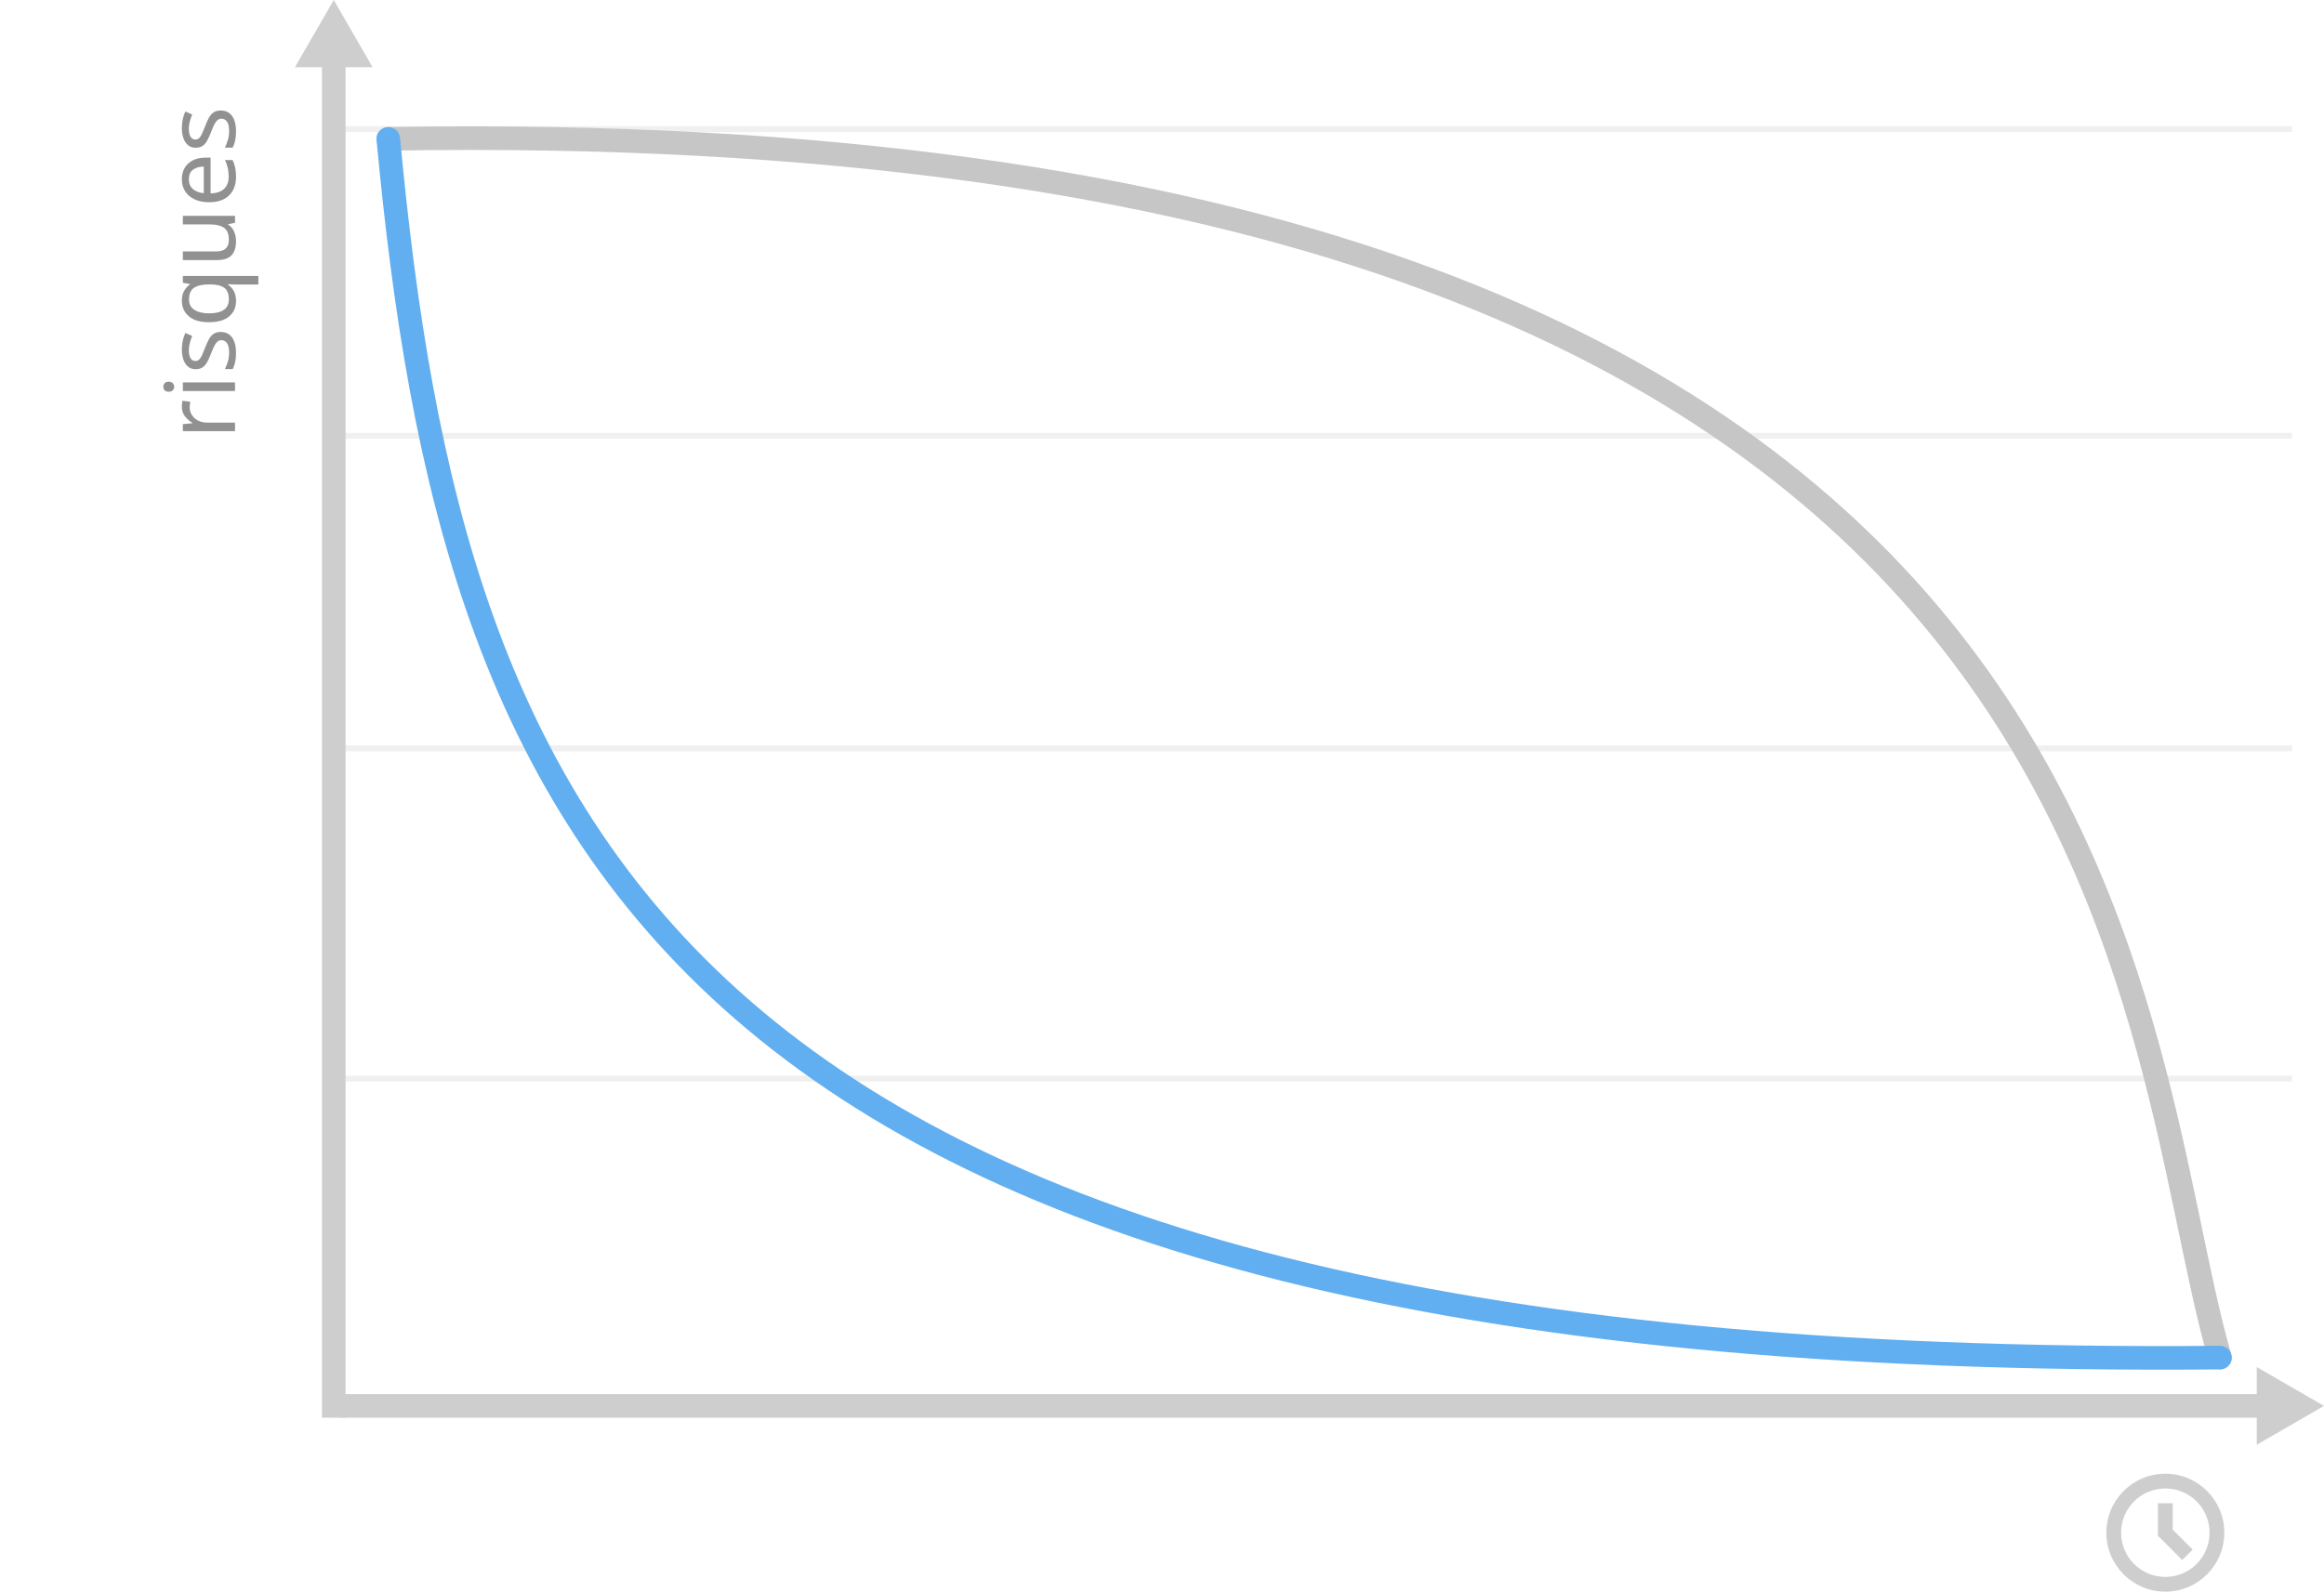
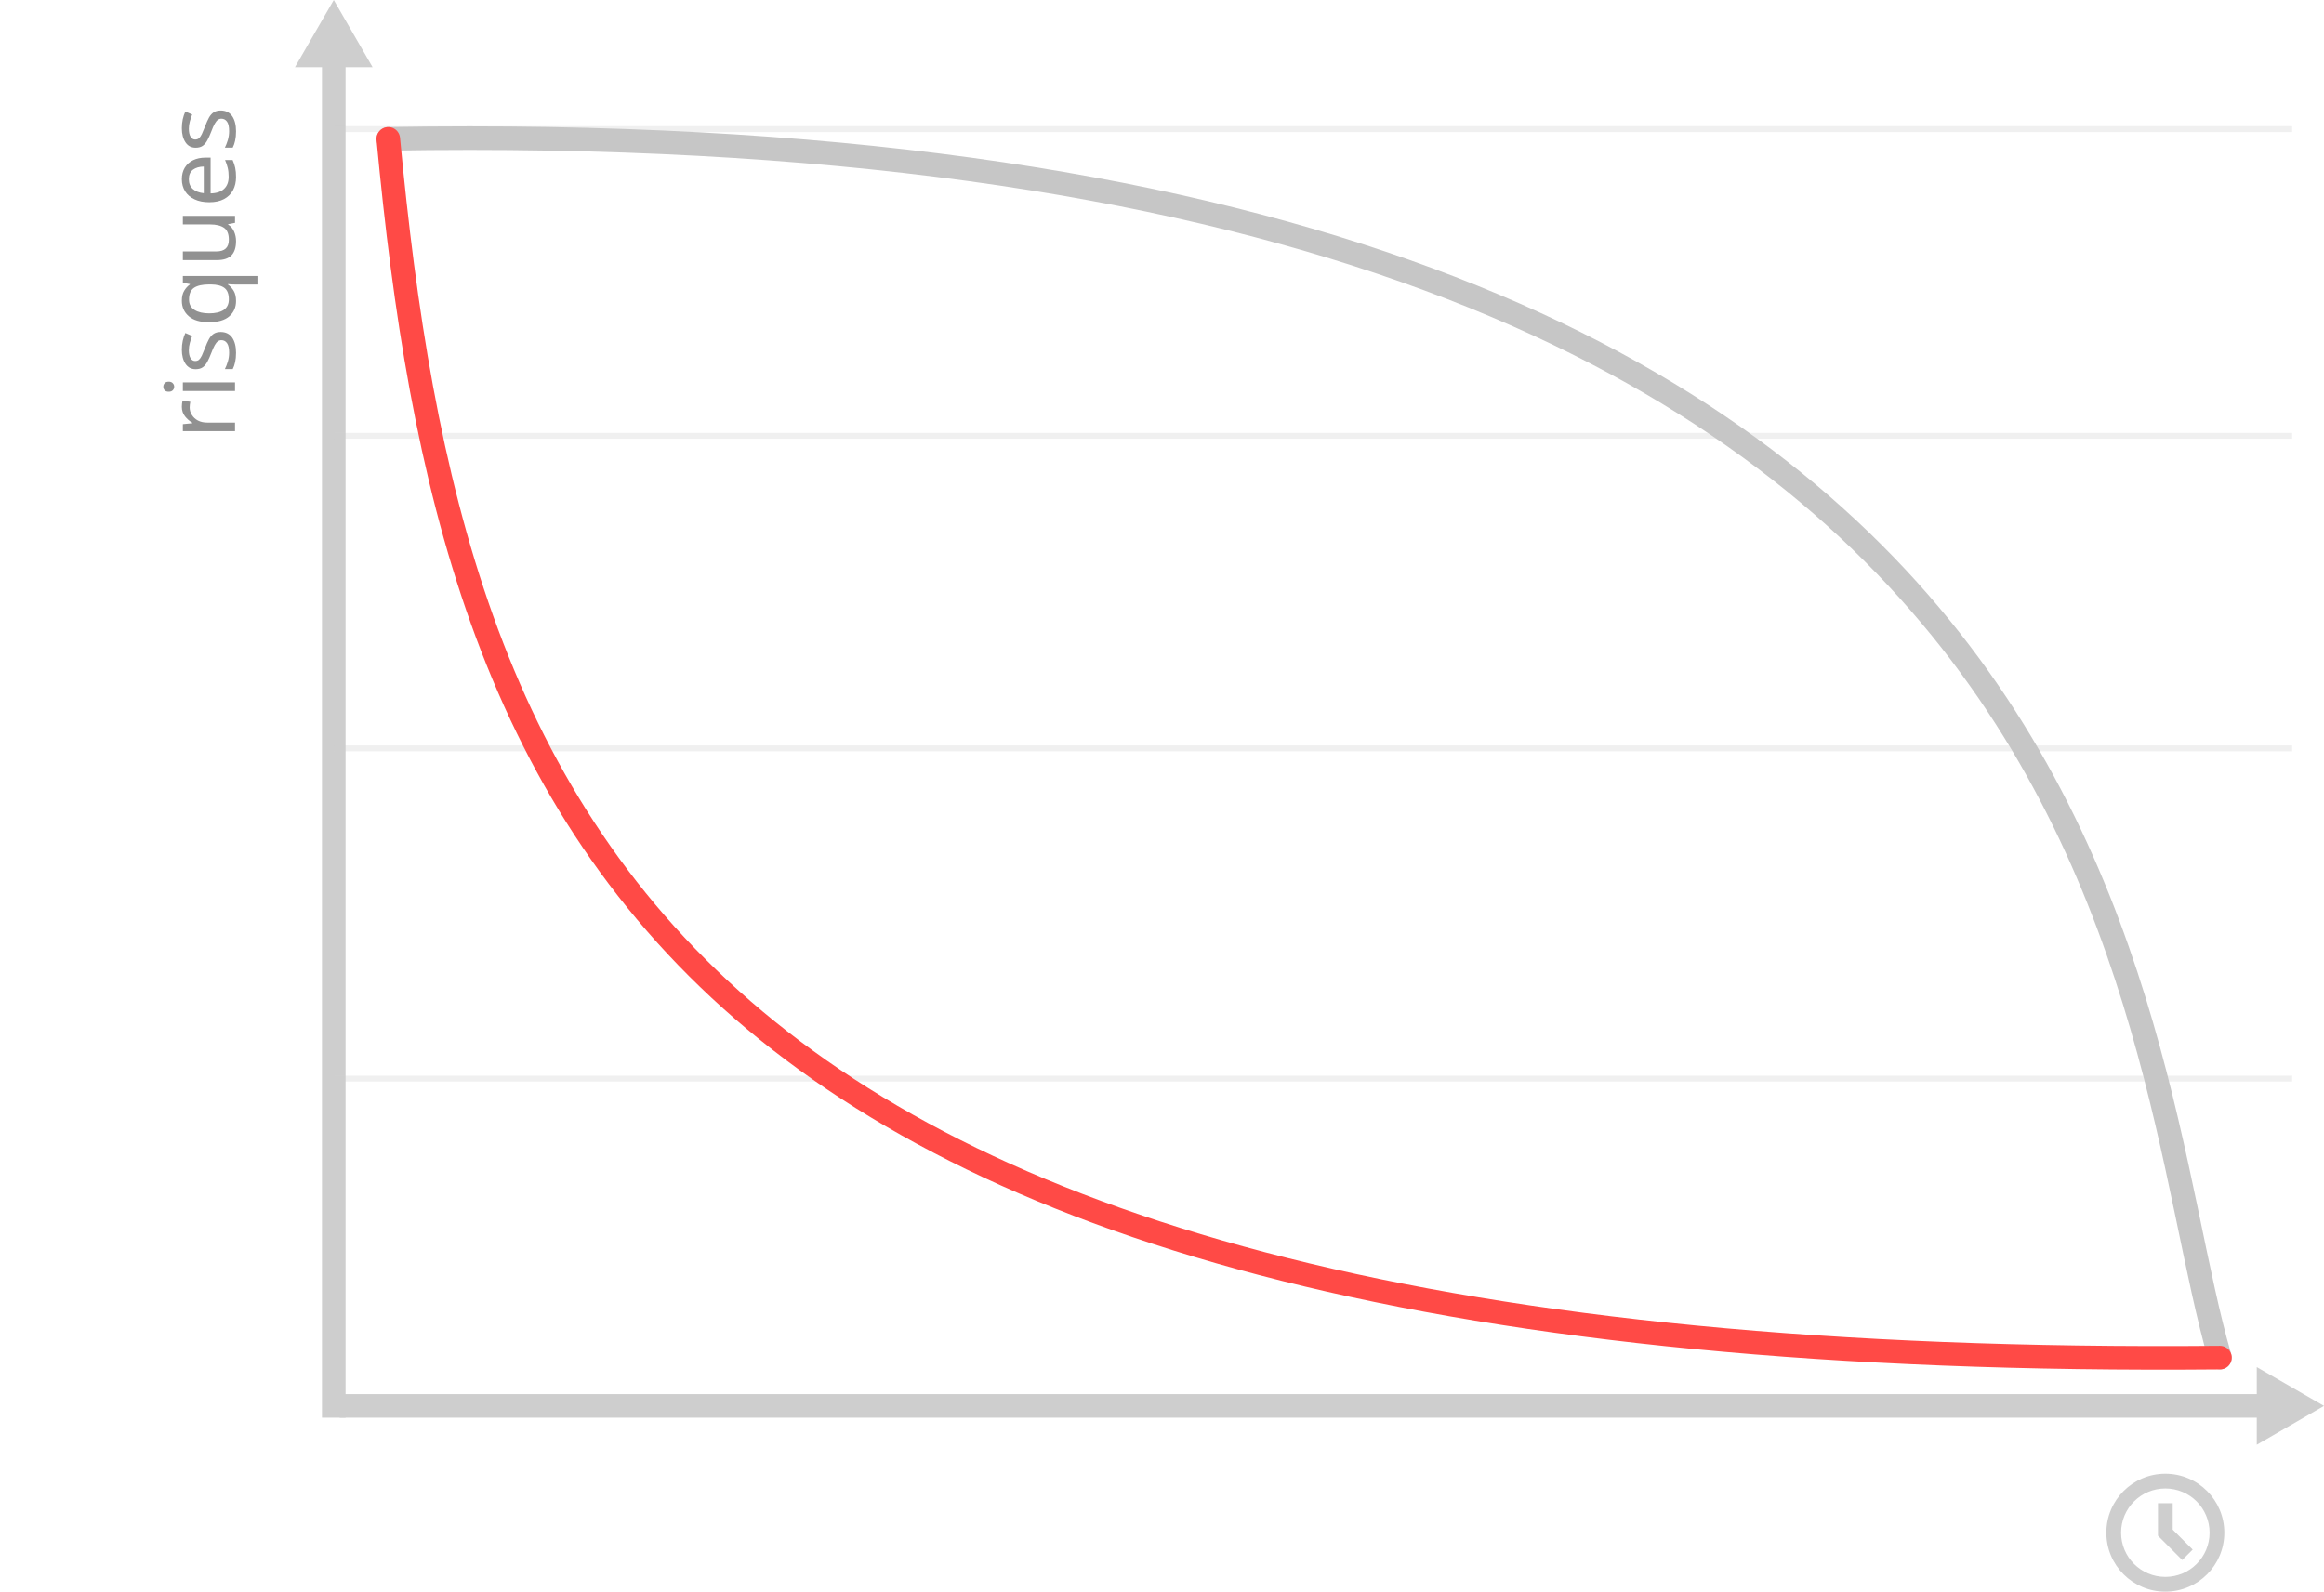
<svg xmlns="http://www.w3.org/2000/svg" version="1.1" id="agilite-valeur" x="0px" y="0px" width="393.98px" height="269.898px" viewBox="0 0 393.98 269.898" enable-background="new 0 0 393.98 269.898" xml:space="preserve">
  <g id="full">
    <g>
      <g id="r-plan">
        <line fill="none" stroke="#CECECE" stroke-width="4" stroke-miterlimit="10" x1="57.582" y1="238.398" x2="384.582" y2="238.398" />
        <g>
          <polygon fill="#CECECE" points="382.582,244.98 393.98,238.398 382.582,231.817     " />
        </g>
      </g>
    </g>
    <g>
      <g id="r-plan-2">
        <line fill="none" stroke="#CECECE" stroke-width="4" stroke-miterlimit="10" x1="56.582" y1="240.398" x2="56.582" y2="9.398" />
        <g>
          <polygon fill="#CECECE" points="63.164,11.398 56.583,0 50.001,11.398     " />
        </g>
      </g>
    </g>
    <text id="r-valeur" transform="matrix(-4.371139e-008 -1 1 -4.371139e-008 39.8425 74.5188)" fill="#919191" font-family="'MyriadPro-Regular'" font-size="16.5">risques</text>
    <g id="r-scales" opacity="0.3">
      <line id="r-scale-1" fill="none" stroke="#CECECE" stroke-miterlimit="10" x1="56.582" y1="126.898" x2="388.582" y2="126.898" />
      <line id="r-scale-2" fill="none" stroke="#CECECE" stroke-miterlimit="10" x1="56.582" y1="73.898" x2="388.582" y2="73.898" />
      <line id="r-scale-3" fill="none" stroke="#CECECE" stroke-miterlimit="10" x1="56.582" y1="182.898" x2="388.582" y2="182.898" />
      <line id="r-scale-4" fill="none" stroke="#CECECE" stroke-miterlimit="10" x1="56.582" y1="21.898" x2="388.582" y2="21.898" />
    </g>
    <path id="r-time" fill="#CECECE" d="M369.948,264.532l-4.116-4.116v-5.517h2.5v4.48l3.387,3.387L369.948,264.532z M367.082,249.898   c-5.521,0-10,4.477-10,10c0,5.521,4.479,10,10,10c5.523,0,10-4.479,10-10C377.082,254.375,372.605,249.898,367.082,249.898z    M367.082,267.398c-4.142,0-7.5-3.358-7.5-7.5c0-4.145,3.358-7.5,7.5-7.5c4.145,0,7.5,3.355,7.5,7.5   C374.582,264.04,371.224,267.398,367.082,267.398z" />
    <g>
      <g>
        <g>
          <path id="r-old-gris" fill="none" stroke="#C6C6C6" stroke-width="4" stroke-linecap="round" stroke-miterlimit="10" d="      M65.823,23.544c299.092-5.021,294.366,151.423,310.518,206.664" />
        </g>
      </g>
    </g>
    <g>
      <g>
        <g>
-           <path id="r-courbe-bleue" fill="none" stroke="#61AFF0" stroke-width="4" stroke-linecap="round" stroke-miterlimit="10" d="      M65.823,23.544c10.908,116.051,45.908,209.051,310.518,206.664" />
+           <path id="r-courbe-bleue" fill="none" stroke="#ff4a46" stroke-width="4" stroke-linecap="round" stroke-miterlimit="10" d="      M65.823,23.544c10.908,116.051,45.908,209.051,310.518,206.664" />
        </g>
      </g>
    </g>
  </g>
</svg>
